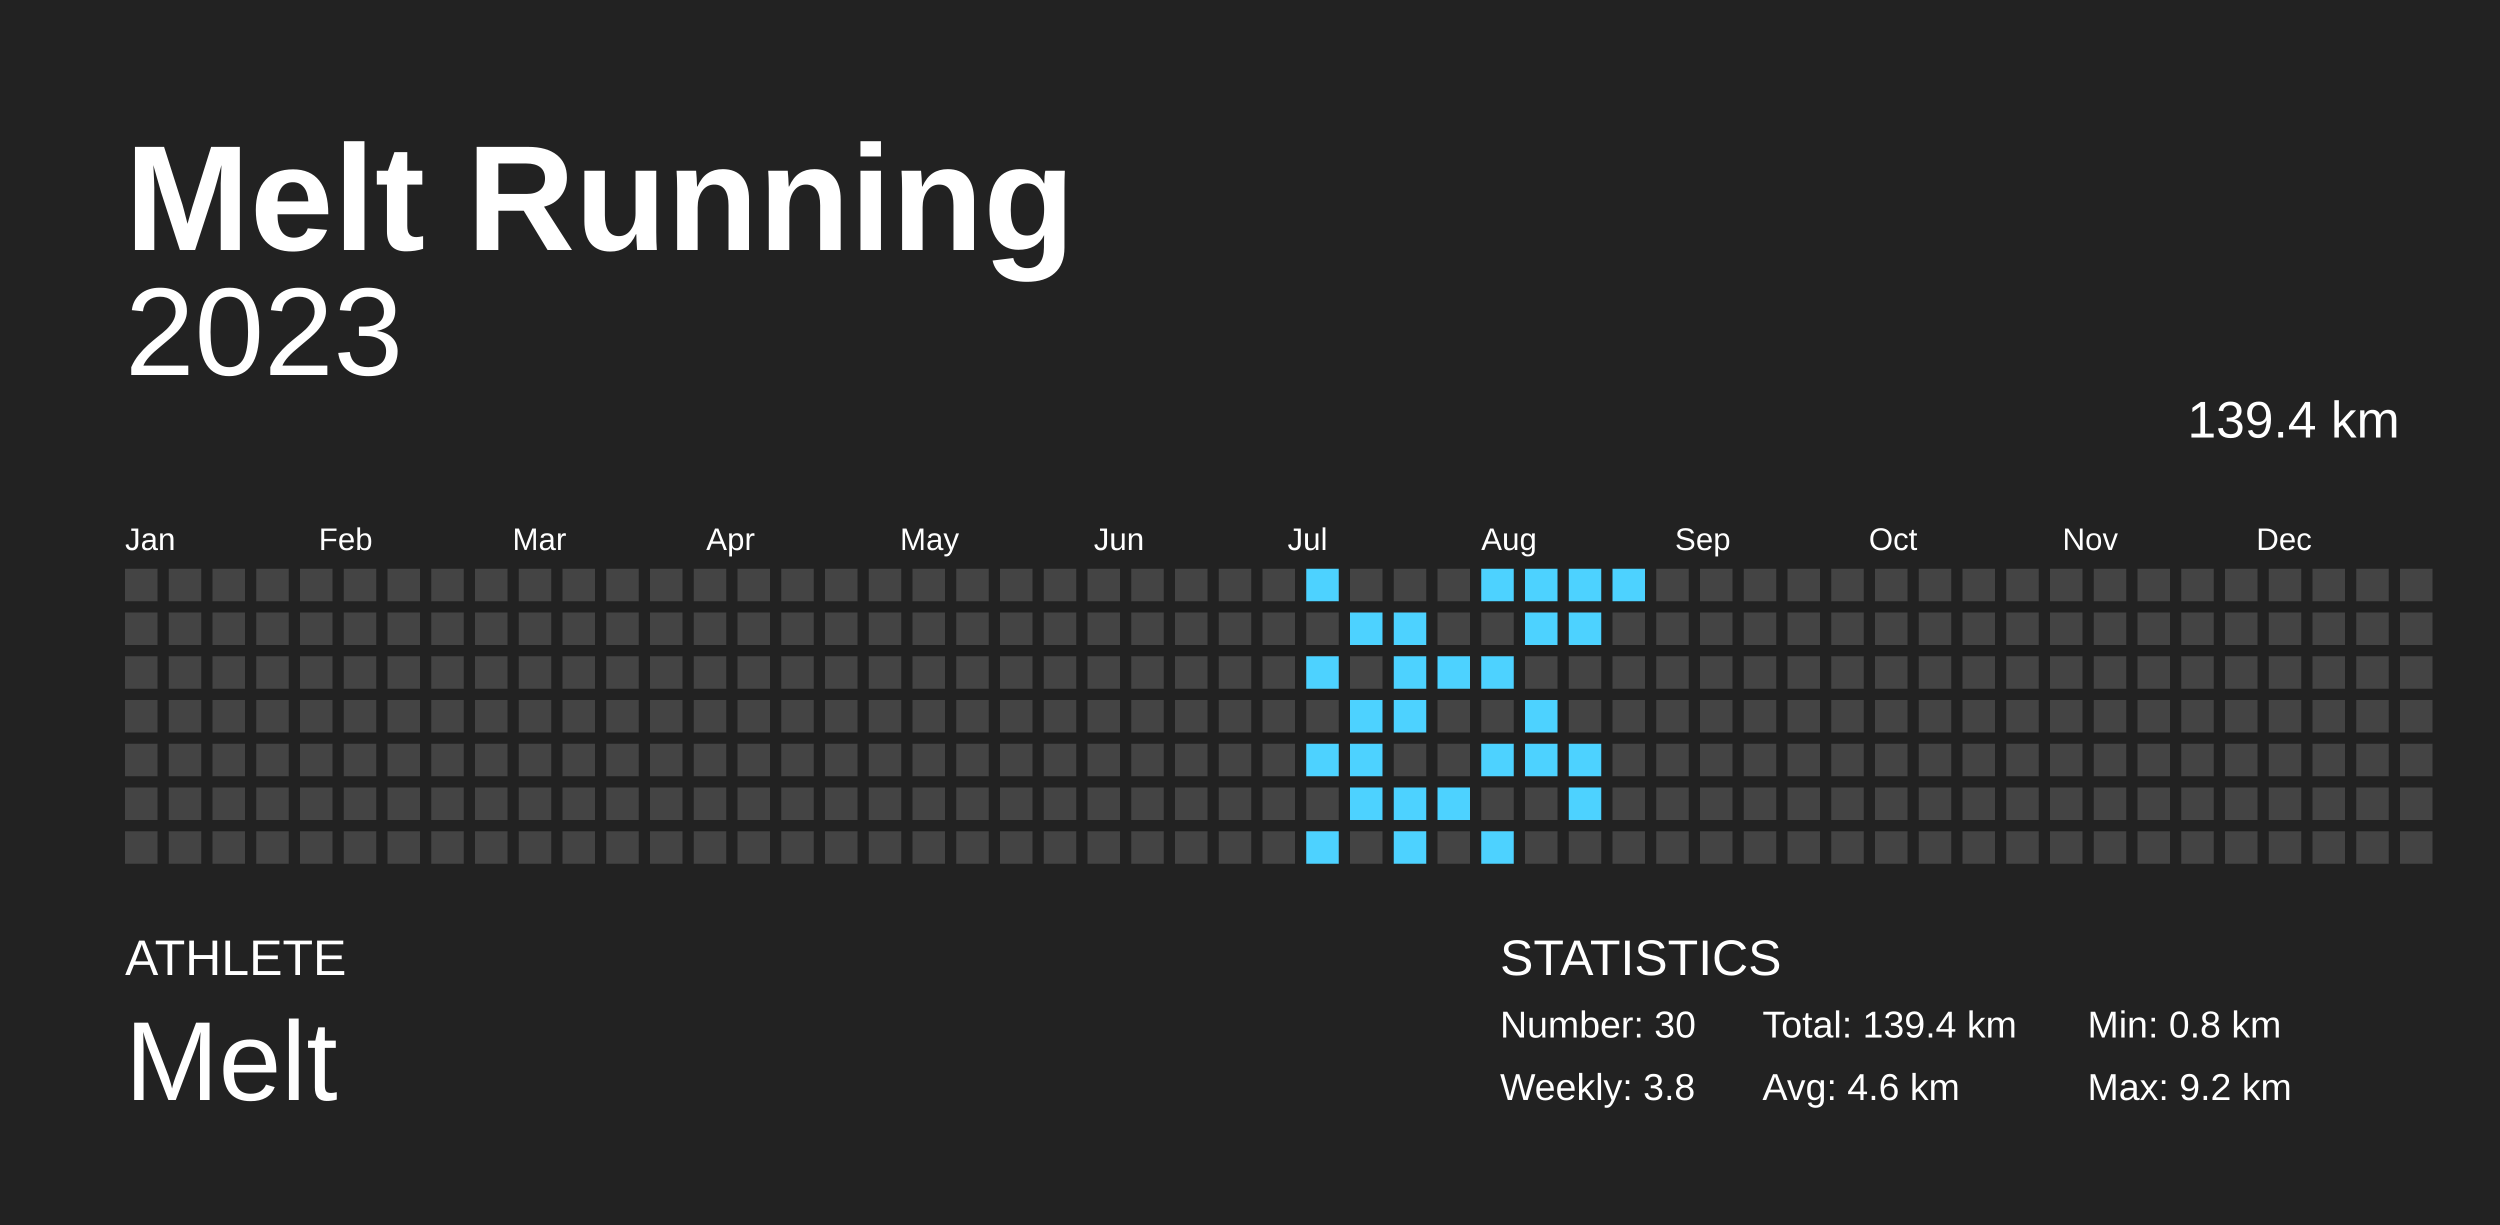
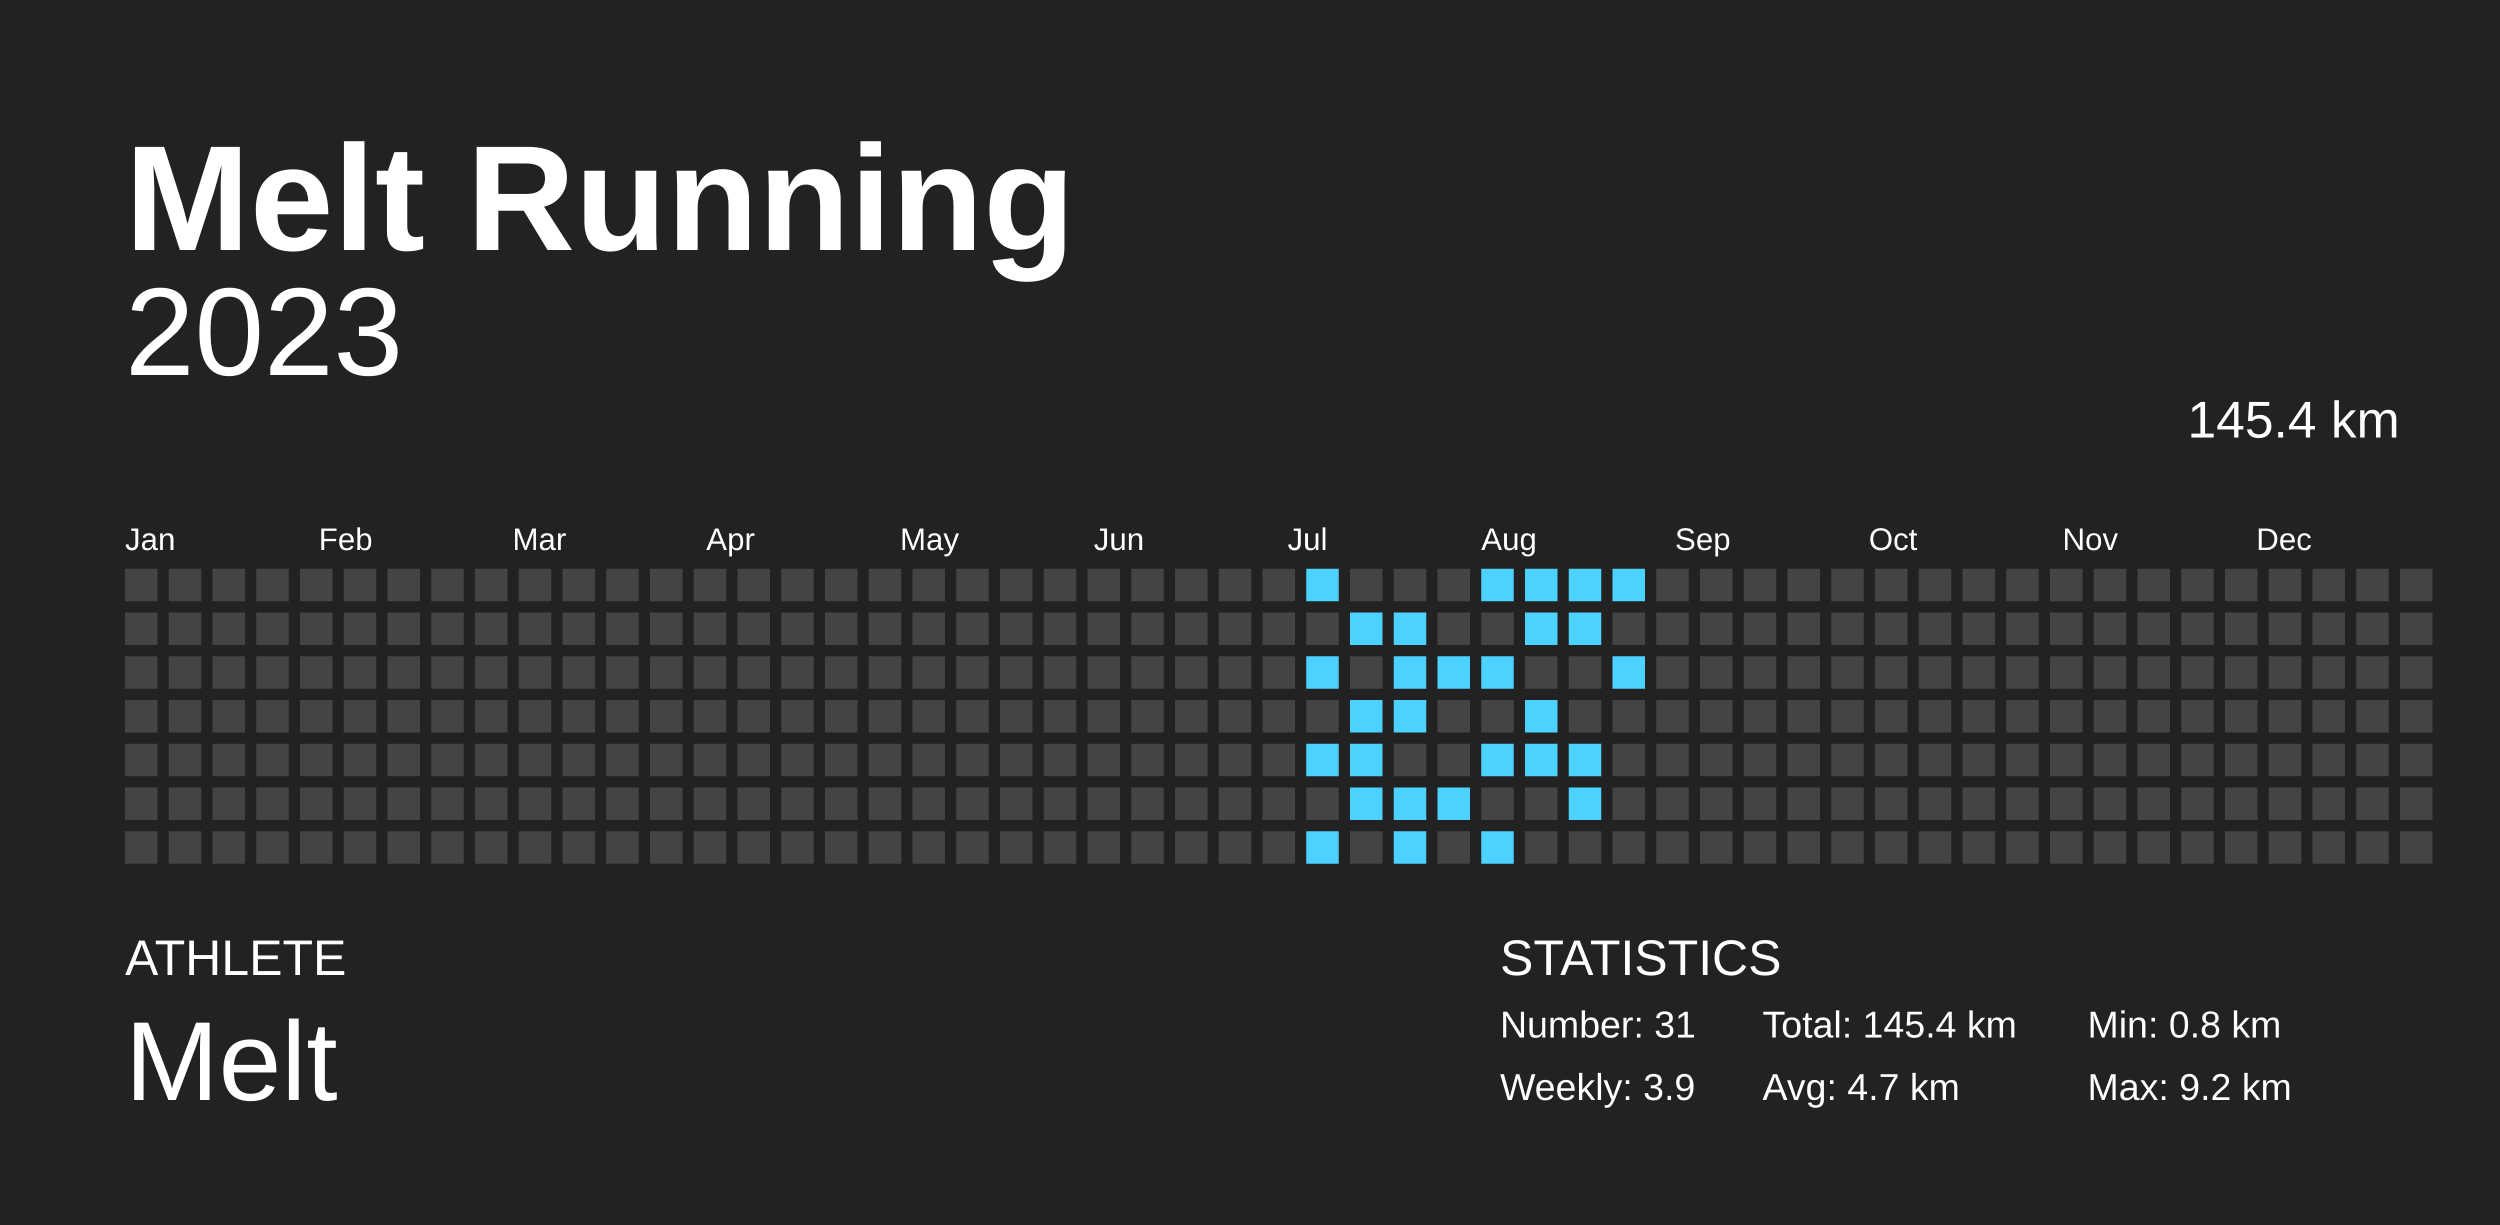
<svg xmlns="http://www.w3.org/2000/svg" baseProfile="full" height="98mm" version="1.1" viewBox="0,0,200,98" width="200mm">
  <defs />
  <rect fill="#222222" height="98" width="200" x="0" y="0" />
  <text fill="#FFFFFF" style="font-size:12px; font-family:Arial; font-weight:bold;" x="10" y="20">Melt Running</text>
  <text fill="#FFFFFF" style="font-size:4px; font-family:Arial" x="10" y="78">ATHLETE</text>
  <text fill="#FFFFFF" style="font-size:9px; font-family:Arial" x="10" y="88">Melt</text>
  <text fill="#FFFFFF" style="font-size:4px; font-family:Arial" x="120" y="78">STATISTICS</text>
-   <text fill="#FFFFFF" style="font-size:3px; font-family:Arial" x="120" y="83">Number: 30</text>
-   <text fill="#FFFFFF" style="font-size:3px; font-family:Arial" x="120" y="88">Weekly: 3.8</text>
-   <text fill="#FFFFFF" style="font-size:3px; font-family:Arial" x="141" y="83">Total: 139.4 km</text>
-   <text fill="#FFFFFF" style="font-size:3px; font-family:Arial" x="141" y="88">Avg: 4.6 km</text>
+   <text fill="#FFFFFF" style="font-size:3px; font-family:Arial" x="120" y="83">Number: 31</text>
+   <text fill="#FFFFFF" style="font-size:3px; font-family:Arial" x="120" y="88">Weekly: 3.9</text>
+   <text fill="#FFFFFF" style="font-size:3px; font-family:Arial" x="141" y="83">Total: 145.4 km</text>
+   <text fill="#FFFFFF" style="font-size:3px; font-family:Arial" x="141" y="88">Avg: 4.7 km</text>
  <text fill="#FFFFFF" style="font-size:3px; font-family:Arial" x="167" y="83">Min: 0.8 km</text>
  <text fill="#FFFFFF" style="font-size:3px; font-family:Arial" x="167" y="88">Max: 9.2 km</text>
  <text alignment-baseline="hanging" fill="#FFFFFF" style="font-size:10.0px; font-family:Arial;" x="10" y="30">2023</text>
-   <text alignment-baseline="hanging" fill="#FFFFFF" style="font-size:4.125px; font-family:Arial;" x="175" y="35">139.4 km</text>
+   <text alignment-baseline="hanging" fill="#FFFFFF" style="font-size:4.125px; font-family:Arial;" x="175" y="35">145.4 km</text>
  <text fill="#FFFFFF" style="font-size:2.5px; font-family:Arial" x="10.0" y="44">Jan</text>
  <text fill="#FFFFFF" style="font-size:2.5px; font-family:Arial" x="25.5" y="44">Feb</text>
  <text fill="#FFFFFF" style="font-size:2.5px; font-family:Arial" x="41.0" y="44">Mar</text>
  <text fill="#FFFFFF" style="font-size:2.5px; font-family:Arial" x="56.5" y="44">Apr</text>
  <text fill="#FFFFFF" style="font-size:2.5px; font-family:Arial" x="72.0" y="44">May</text>
  <text fill="#FFFFFF" style="font-size:2.5px; font-family:Arial" x="87.5" y="44">Jun</text>
  <text fill="#FFFFFF" style="font-size:2.5px; font-family:Arial" x="103.0" y="44">Jul</text>
  <text fill="#FFFFFF" style="font-size:2.5px; font-family:Arial" x="118.5" y="44">Aug</text>
  <text fill="#FFFFFF" style="font-size:2.5px; font-family:Arial" x="134.0" y="44">Sep</text>
  <text fill="#FFFFFF" style="font-size:2.5px; font-family:Arial" x="149.5" y="44">Oct</text>
  <text fill="#FFFFFF" style="font-size:2.5px; font-family:Arial" x="165.0" y="44">Nov</text>
  <text fill="#FFFFFF" style="font-size:2.5px; font-family:Arial" x="180.5" y="44">Dec</text>
  <rect fill="#444444" height="2.6" width="2.6" x="10.0" y="45.5" />
  <rect fill="#444444" height="2.6" width="2.6" x="10.0" y="49.0" />
  <rect fill="#444444" height="2.6" width="2.6" x="10.0" y="52.5" />
  <rect fill="#444444" height="2.6" width="2.6" x="10.0" y="56.0" />
  <rect fill="#444444" height="2.6" width="2.6" x="10.0" y="59.5" />
  <rect fill="#444444" height="2.6" width="2.6" x="10.0" y="63.0" />
  <rect fill="#444444" height="2.6" width="2.6" x="10.0" y="66.5" />
  <rect fill="#444444" height="2.6" width="2.6" x="13.5" y="45.5" />
  <rect fill="#444444" height="2.6" width="2.6" x="13.5" y="49.0" />
  <rect fill="#444444" height="2.6" width="2.6" x="13.5" y="52.5" />
  <rect fill="#444444" height="2.6" width="2.6" x="13.5" y="56.0" />
  <rect fill="#444444" height="2.6" width="2.6" x="13.5" y="59.5" />
  <rect fill="#444444" height="2.6" width="2.6" x="13.5" y="63.0" />
  <rect fill="#444444" height="2.6" width="2.6" x="13.5" y="66.5" />
  <rect fill="#444444" height="2.6" width="2.6" x="17.0" y="45.5" />
  <rect fill="#444444" height="2.6" width="2.6" x="17.0" y="49.0" />
  <rect fill="#444444" height="2.6" width="2.6" x="17.0" y="52.5" />
  <rect fill="#444444" height="2.6" width="2.6" x="17.0" y="56.0" />
  <rect fill="#444444" height="2.6" width="2.6" x="17.0" y="59.5" />
  <rect fill="#444444" height="2.6" width="2.6" x="17.0" y="63.0" />
  <rect fill="#444444" height="2.6" width="2.6" x="17.0" y="66.5" />
  <rect fill="#444444" height="2.6" width="2.6" x="20.5" y="45.5" />
  <rect fill="#444444" height="2.6" width="2.6" x="20.5" y="49.0" />
  <rect fill="#444444" height="2.6" width="2.6" x="20.5" y="52.5" />
  <rect fill="#444444" height="2.6" width="2.6" x="20.5" y="56.0" />
  <rect fill="#444444" height="2.6" width="2.6" x="20.5" y="59.5" />
  <rect fill="#444444" height="2.6" width="2.6" x="20.5" y="63.0" />
  <rect fill="#444444" height="2.6" width="2.6" x="20.5" y="66.5" />
  <rect fill="#444444" height="2.6" width="2.6" x="24.0" y="45.5" />
  <rect fill="#444444" height="2.6" width="2.6" x="24.0" y="49.0" />
  <rect fill="#444444" height="2.6" width="2.6" x="24.0" y="52.5" />
  <rect fill="#444444" height="2.6" width="2.6" x="24.0" y="56.0" />
  <rect fill="#444444" height="2.6" width="2.6" x="24.0" y="59.5" />
  <rect fill="#444444" height="2.6" width="2.6" x="24.0" y="63.0" />
  <rect fill="#444444" height="2.6" width="2.6" x="24.0" y="66.5" />
  <rect fill="#444444" height="2.6" width="2.6" x="27.5" y="45.5" />
  <rect fill="#444444" height="2.6" width="2.6" x="27.5" y="49.0" />
  <rect fill="#444444" height="2.6" width="2.6" x="27.5" y="52.5" />
  <rect fill="#444444" height="2.6" width="2.6" x="27.5" y="56.0" />
  <rect fill="#444444" height="2.6" width="2.6" x="27.5" y="59.5" />
  <rect fill="#444444" height="2.6" width="2.6" x="27.5" y="63.0" />
  <rect fill="#444444" height="2.6" width="2.6" x="27.5" y="66.5" />
  <rect fill="#444444" height="2.6" width="2.6" x="31.0" y="45.5" />
  <rect fill="#444444" height="2.6" width="2.6" x="31.0" y="49.0" />
  <rect fill="#444444" height="2.6" width="2.6" x="31.0" y="52.5" />
  <rect fill="#444444" height="2.6" width="2.6" x="31.0" y="56.0" />
  <rect fill="#444444" height="2.6" width="2.6" x="31.0" y="59.5" />
  <rect fill="#444444" height="2.6" width="2.6" x="31.0" y="63.0" />
  <rect fill="#444444" height="2.6" width="2.6" x="31.0" y="66.5" />
  <rect fill="#444444" height="2.6" width="2.6" x="34.5" y="45.5" />
  <rect fill="#444444" height="2.6" width="2.6" x="34.5" y="49.0" />
  <rect fill="#444444" height="2.6" width="2.6" x="34.5" y="52.5" />
  <rect fill="#444444" height="2.6" width="2.6" x="34.5" y="56.0" />
  <rect fill="#444444" height="2.6" width="2.6" x="34.5" y="59.5" />
  <rect fill="#444444" height="2.6" width="2.6" x="34.5" y="63.0" />
  <rect fill="#444444" height="2.6" width="2.6" x="34.5" y="66.5" />
  <rect fill="#444444" height="2.6" width="2.6" x="38.0" y="45.5" />
  <rect fill="#444444" height="2.6" width="2.6" x="38.0" y="49.0" />
  <rect fill="#444444" height="2.6" width="2.6" x="38.0" y="52.5" />
  <rect fill="#444444" height="2.6" width="2.6" x="38.0" y="56.0" />
  <rect fill="#444444" height="2.6" width="2.6" x="38.0" y="59.5" />
  <rect fill="#444444" height="2.6" width="2.6" x="38.0" y="63.0" />
  <rect fill="#444444" height="2.6" width="2.6" x="38.0" y="66.5" />
  <rect fill="#444444" height="2.6" width="2.6" x="41.5" y="45.5" />
  <rect fill="#444444" height="2.6" width="2.6" x="41.5" y="49.0" />
  <rect fill="#444444" height="2.6" width="2.6" x="41.5" y="52.5" />
  <rect fill="#444444" height="2.6" width="2.6" x="41.5" y="56.0" />
  <rect fill="#444444" height="2.6" width="2.6" x="41.5" y="59.5" />
  <rect fill="#444444" height="2.6" width="2.6" x="41.5" y="63.0" />
  <rect fill="#444444" height="2.6" width="2.6" x="41.5" y="66.5" />
  <rect fill="#444444" height="2.6" width="2.6" x="45.0" y="45.5" />
  <rect fill="#444444" height="2.6" width="2.6" x="45.0" y="49.0" />
  <rect fill="#444444" height="2.6" width="2.6" x="45.0" y="52.5" />
  <rect fill="#444444" height="2.6" width="2.6" x="45.0" y="56.0" />
  <rect fill="#444444" height="2.6" width="2.6" x="45.0" y="59.5" />
  <rect fill="#444444" height="2.6" width="2.6" x="45.0" y="63.0" />
  <rect fill="#444444" height="2.6" width="2.6" x="45.0" y="66.5" />
  <rect fill="#444444" height="2.6" width="2.6" x="48.5" y="45.5" />
  <rect fill="#444444" height="2.6" width="2.6" x="48.5" y="49.0" />
  <rect fill="#444444" height="2.6" width="2.6" x="48.5" y="52.5" />
  <rect fill="#444444" height="2.6" width="2.6" x="48.5" y="56.0" />
  <rect fill="#444444" height="2.6" width="2.6" x="48.5" y="59.5" />
  <rect fill="#444444" height="2.6" width="2.6" x="48.5" y="63.0" />
  <rect fill="#444444" height="2.6" width="2.6" x="48.5" y="66.5" />
  <rect fill="#444444" height="2.6" width="2.6" x="52.0" y="45.5" />
  <rect fill="#444444" height="2.6" width="2.6" x="52.0" y="49.0" />
  <rect fill="#444444" height="2.6" width="2.6" x="52.0" y="52.5" />
  <rect fill="#444444" height="2.6" width="2.6" x="52.0" y="56.0" />
  <rect fill="#444444" height="2.6" width="2.6" x="52.0" y="59.5" />
  <rect fill="#444444" height="2.6" width="2.6" x="52.0" y="63.0" />
  <rect fill="#444444" height="2.6" width="2.6" x="52.0" y="66.5" />
  <rect fill="#444444" height="2.6" width="2.6" x="55.5" y="45.5" />
  <rect fill="#444444" height="2.6" width="2.6" x="55.5" y="49.0" />
  <rect fill="#444444" height="2.6" width="2.6" x="55.5" y="52.5" />
  <rect fill="#444444" height="2.6" width="2.6" x="55.5" y="56.0" />
  <rect fill="#444444" height="2.6" width="2.6" x="55.5" y="59.5" />
  <rect fill="#444444" height="2.6" width="2.6" x="55.5" y="63.0" />
  <rect fill="#444444" height="2.6" width="2.6" x="55.5" y="66.5" />
  <rect fill="#444444" height="2.6" width="2.6" x="59.0" y="45.5" />
  <rect fill="#444444" height="2.6" width="2.6" x="59.0" y="49.0" />
  <rect fill="#444444" height="2.6" width="2.6" x="59.0" y="52.5" />
  <rect fill="#444444" height="2.6" width="2.6" x="59.0" y="56.0" />
  <rect fill="#444444" height="2.6" width="2.6" x="59.0" y="59.5" />
  <rect fill="#444444" height="2.6" width="2.6" x="59.0" y="63.0" />
  <rect fill="#444444" height="2.6" width="2.6" x="59.0" y="66.5" />
  <rect fill="#444444" height="2.6" width="2.6" x="62.5" y="45.5" />
  <rect fill="#444444" height="2.6" width="2.6" x="62.5" y="49.0" />
  <rect fill="#444444" height="2.6" width="2.6" x="62.5" y="52.5" />
  <rect fill="#444444" height="2.6" width="2.6" x="62.5" y="56.0" />
  <rect fill="#444444" height="2.6" width="2.6" x="62.5" y="59.5" />
  <rect fill="#444444" height="2.6" width="2.6" x="62.5" y="63.0" />
  <rect fill="#444444" height="2.6" width="2.6" x="62.5" y="66.5" />
  <rect fill="#444444" height="2.6" width="2.6" x="66.0" y="45.5" />
  <rect fill="#444444" height="2.6" width="2.6" x="66.0" y="49.0" />
  <rect fill="#444444" height="2.6" width="2.6" x="66.0" y="52.5" />
  <rect fill="#444444" height="2.6" width="2.6" x="66.0" y="56.0" />
  <rect fill="#444444" height="2.6" width="2.6" x="66.0" y="59.5" />
  <rect fill="#444444" height="2.6" width="2.6" x="66.0" y="63.0" />
  <rect fill="#444444" height="2.6" width="2.6" x="66.0" y="66.5" />
  <rect fill="#444444" height="2.6" width="2.6" x="69.5" y="45.5" />
  <rect fill="#444444" height="2.6" width="2.6" x="69.5" y="49.0" />
  <rect fill="#444444" height="2.6" width="2.6" x="69.5" y="52.5" />
  <rect fill="#444444" height="2.6" width="2.6" x="69.5" y="56.0" />
  <rect fill="#444444" height="2.6" width="2.6" x="69.5" y="59.5" />
  <rect fill="#444444" height="2.6" width="2.6" x="69.5" y="63.0" />
  <rect fill="#444444" height="2.6" width="2.6" x="69.5" y="66.5" />
  <rect fill="#444444" height="2.6" width="2.6" x="73.0" y="45.5" />
  <rect fill="#444444" height="2.6" width="2.6" x="73.0" y="49.0" />
  <rect fill="#444444" height="2.6" width="2.6" x="73.0" y="52.5" />
  <rect fill="#444444" height="2.6" width="2.6" x="73.0" y="56.0" />
  <rect fill="#444444" height="2.6" width="2.6" x="73.0" y="59.5" />
  <rect fill="#444444" height="2.6" width="2.6" x="73.0" y="63.0" />
  <rect fill="#444444" height="2.6" width="2.6" x="73.0" y="66.5" />
  <rect fill="#444444" height="2.6" width="2.6" x="76.5" y="45.5" />
  <rect fill="#444444" height="2.6" width="2.6" x="76.5" y="49.0" />
  <rect fill="#444444" height="2.6" width="2.6" x="76.5" y="52.5" />
  <rect fill="#444444" height="2.6" width="2.6" x="76.5" y="56.0" />
  <rect fill="#444444" height="2.6" width="2.6" x="76.5" y="59.5" />
  <rect fill="#444444" height="2.6" width="2.6" x="76.5" y="63.0" />
  <rect fill="#444444" height="2.6" width="2.6" x="76.5" y="66.5" />
  <rect fill="#444444" height="2.6" width="2.6" x="80.0" y="45.5" />
  <rect fill="#444444" height="2.6" width="2.6" x="80.0" y="49.0" />
  <rect fill="#444444" height="2.6" width="2.6" x="80.0" y="52.5" />
  <rect fill="#444444" height="2.6" width="2.6" x="80.0" y="56.0" />
  <rect fill="#444444" height="2.6" width="2.6" x="80.0" y="59.5" />
  <rect fill="#444444" height="2.6" width="2.6" x="80.0" y="63.0" />
  <rect fill="#444444" height="2.6" width="2.6" x="80.0" y="66.5" />
  <rect fill="#444444" height="2.6" width="2.6" x="83.5" y="45.5" />
  <rect fill="#444444" height="2.6" width="2.6" x="83.5" y="49.0" />
  <rect fill="#444444" height="2.6" width="2.6" x="83.5" y="52.5" />
  <rect fill="#444444" height="2.6" width="2.6" x="83.5" y="56.0" />
  <rect fill="#444444" height="2.6" width="2.6" x="83.5" y="59.5" />
  <rect fill="#444444" height="2.6" width="2.6" x="83.5" y="63.0" />
  <rect fill="#444444" height="2.6" width="2.6" x="83.5" y="66.5" />
  <rect fill="#444444" height="2.6" width="2.6" x="87.0" y="45.5" />
  <rect fill="#444444" height="2.6" width="2.6" x="87.0" y="49.0" />
  <rect fill="#444444" height="2.6" width="2.6" x="87.0" y="52.5" />
  <rect fill="#444444" height="2.6" width="2.6" x="87.0" y="56.0" />
  <rect fill="#444444" height="2.6" width="2.6" x="87.0" y="59.5" />
  <rect fill="#444444" height="2.6" width="2.6" x="87.0" y="63.0" />
  <rect fill="#444444" height="2.6" width="2.6" x="87.0" y="66.5" />
  <rect fill="#444444" height="2.6" width="2.6" x="90.5" y="45.5" />
  <rect fill="#444444" height="2.6" width="2.6" x="90.5" y="49.0" />
  <rect fill="#444444" height="2.6" width="2.6" x="90.5" y="52.5" />
  <rect fill="#444444" height="2.6" width="2.6" x="90.5" y="56.0" />
  <rect fill="#444444" height="2.6" width="2.6" x="90.5" y="59.5" />
  <rect fill="#444444" height="2.6" width="2.6" x="90.5" y="63.0" />
  <rect fill="#444444" height="2.6" width="2.6" x="90.5" y="66.5" />
  <rect fill="#444444" height="2.6" width="2.6" x="94.0" y="45.5" />
  <rect fill="#444444" height="2.6" width="2.6" x="94.0" y="49.0" />
  <rect fill="#444444" height="2.6" width="2.6" x="94.0" y="52.5" />
  <rect fill="#444444" height="2.6" width="2.6" x="94.0" y="56.0" />
  <rect fill="#444444" height="2.6" width="2.6" x="94.0" y="59.5" />
  <rect fill="#444444" height="2.6" width="2.6" x="94.0" y="63.0" />
  <rect fill="#444444" height="2.6" width="2.6" x="94.0" y="66.5" />
  <rect fill="#444444" height="2.6" width="2.6" x="97.5" y="45.5" />
  <rect fill="#444444" height="2.6" width="2.6" x="97.5" y="49.0" />
  <rect fill="#444444" height="2.6" width="2.6" x="97.5" y="52.5" />
  <rect fill="#444444" height="2.6" width="2.6" x="97.5" y="56.0" />
  <rect fill="#444444" height="2.6" width="2.6" x="97.5" y="59.5" />
  <rect fill="#444444" height="2.6" width="2.6" x="97.5" y="63.0" />
  <rect fill="#444444" height="2.6" width="2.6" x="97.5" y="66.5" />
  <rect fill="#444444" height="2.6" width="2.6" x="101.0" y="45.5" />
  <rect fill="#444444" height="2.6" width="2.6" x="101.0" y="49.0" />
  <rect fill="#444444" height="2.6" width="2.6" x="101.0" y="52.5" />
  <rect fill="#444444" height="2.6" width="2.6" x="101.0" y="56.0" />
  <rect fill="#444444" height="2.6" width="2.6" x="101.0" y="59.5" />
  <rect fill="#444444" height="2.6" width="2.6" x="101.0" y="63.0" />
  <rect fill="#444444" height="2.6" width="2.6" x="101.0" y="66.5" />
  <rect fill="#4dd2ff" height="2.6" width="2.6" x="104.5" y="45.5" />
  <rect fill="#444444" height="2.6" width="2.6" x="104.5" y="49.0" />
  <rect fill="#4dd2ff" height="2.6" width="2.6" x="104.5" y="52.5" />
  <rect fill="#444444" height="2.6" width="2.6" x="104.5" y="56.0" />
  <rect fill="#4dd2ff" height="2.6" width="2.6" x="104.5" y="59.5" />
  <rect fill="#444444" height="2.6" width="2.6" x="104.5" y="63.0" />
  <rect fill="#4dd2ff" height="2.6" width="2.6" x="104.5" y="66.5" />
  <rect fill="#444444" height="2.6" width="2.6" x="108.0" y="45.5" />
  <rect fill="#4dd2ff" height="2.6" width="2.6" x="108.0" y="49.0" />
  <rect fill="#444444" height="2.6" width="2.6" x="108.0" y="52.5" />
  <rect fill="#4dd2ff" height="2.6" width="2.6" x="108.0" y="56.0" />
  <rect fill="#4dd2ff" height="2.6" width="2.6" x="108.0" y="59.5" />
  <rect fill="#4dd2ff" height="2.6" width="2.6" x="108.0" y="63.0" />
  <rect fill="#444444" height="2.6" width="2.6" x="108.0" y="66.5" />
  <rect fill="#444444" height="2.6" width="2.6" x="111.5" y="45.5" />
  <rect fill="#4dd2ff" height="2.6" width="2.6" x="111.5" y="49.0" />
  <rect fill="#4dd2ff" height="2.6" width="2.6" x="111.5" y="52.5" />
  <rect fill="#4dd2ff" height="2.6" width="2.6" x="111.5" y="56.0" />
  <rect fill="#444444" height="2.6" width="2.6" x="111.5" y="59.5" />
  <rect fill="#4dd2ff" height="2.6" width="2.6" x="111.5" y="63.0" />
  <rect fill="#4dd2ff" height="2.6" width="2.6" x="111.5" y="66.5" />
  <rect fill="#444444" height="2.6" width="2.6" x="115.0" y="45.5" />
  <rect fill="#444444" height="2.6" width="2.6" x="115.0" y="49.0" />
  <rect fill="#4dd2ff" height="2.6" width="2.6" x="115.0" y="52.5" />
  <rect fill="#444444" height="2.6" width="2.6" x="115.0" y="56.0" />
  <rect fill="#444444" height="2.6" width="2.6" x="115.0" y="59.5" />
  <rect fill="#4dd2ff" height="2.6" width="2.6" x="115.0" y="63.0" />
  <rect fill="#444444" height="2.6" width="2.6" x="115.0" y="66.5" />
  <rect fill="#4dd2ff" height="2.6" width="2.6" x="118.5" y="45.5" />
  <rect fill="#444444" height="2.6" width="2.6" x="118.5" y="49.0" />
  <rect fill="#4dd2ff" height="2.6" width="2.6" x="118.5" y="52.5" />
  <rect fill="#444444" height="2.6" width="2.6" x="118.5" y="56.0" />
  <rect fill="#4dd2ff" height="2.6" width="2.6" x="118.5" y="59.5" />
  <rect fill="#444444" height="2.6" width="2.6" x="118.5" y="63.0" />
  <rect fill="#4dd2ff" height="2.6" width="2.6" x="118.5" y="66.5" />
  <rect fill="#4dd2ff" height="2.6" width="2.6" x="122.0" y="45.5" />
  <rect fill="#4dd2ff" height="2.6" width="2.6" x="122.0" y="49.0" />
  <rect fill="#444444" height="2.6" width="2.6" x="122.0" y="52.5" />
  <rect fill="#4dd2ff" height="2.6" width="2.6" x="122.0" y="56.0" />
  <rect fill="#4dd2ff" height="2.6" width="2.6" x="122.0" y="59.5" />
  <rect fill="#444444" height="2.6" width="2.6" x="122.0" y="63.0" />
  <rect fill="#444444" height="2.6" width="2.6" x="122.0" y="66.5" />
  <rect fill="#4dd2ff" height="2.6" width="2.6" x="125.5" y="45.5" />
  <rect fill="#4dd2ff" height="2.6" width="2.6" x="125.5" y="49.0" />
  <rect fill="#444444" height="2.6" width="2.6" x="125.5" y="52.5" />
  <rect fill="#444444" height="2.6" width="2.6" x="125.5" y="56.0" />
  <rect fill="#4dd2ff" height="2.6" width="2.6" x="125.5" y="59.5" />
  <rect fill="#4dd2ff" height="2.6" width="2.6" x="125.5" y="63.0" />
  <rect fill="#444444" height="2.6" width="2.6" x="125.5" y="66.5" />
  <rect fill="#4dd2ff" height="2.6" width="2.6" x="129.0" y="45.5" />
  <rect fill="#444444" height="2.6" width="2.6" x="129.0" y="49.0" />
-   <rect fill="#444444" height="2.6" width="2.6" x="129.0" y="52.5" />
+   <rect fill="#4dd2ff" height="2.6" width="2.6" x="129.0" y="52.5" />
  <rect fill="#444444" height="2.6" width="2.6" x="129.0" y="56.0" />
  <rect fill="#444444" height="2.6" width="2.6" x="129.0" y="59.5" />
  <rect fill="#444444" height="2.6" width="2.6" x="129.0" y="63.0" />
  <rect fill="#444444" height="2.6" width="2.6" x="129.0" y="66.5" />
  <rect fill="#444444" height="2.6" width="2.6" x="132.5" y="45.5" />
  <rect fill="#444444" height="2.6" width="2.6" x="132.5" y="49.0" />
  <rect fill="#444444" height="2.6" width="2.6" x="132.5" y="52.5" />
  <rect fill="#444444" height="2.6" width="2.6" x="132.5" y="56.0" />
  <rect fill="#444444" height="2.6" width="2.6" x="132.5" y="59.5" />
  <rect fill="#444444" height="2.6" width="2.6" x="132.5" y="63.0" />
  <rect fill="#444444" height="2.6" width="2.6" x="132.5" y="66.5" />
  <rect fill="#444444" height="2.6" width="2.6" x="136.0" y="45.5" />
  <rect fill="#444444" height="2.6" width="2.6" x="136.0" y="49.0" />
  <rect fill="#444444" height="2.6" width="2.6" x="136.0" y="52.5" />
  <rect fill="#444444" height="2.6" width="2.6" x="136.0" y="56.0" />
  <rect fill="#444444" height="2.6" width="2.6" x="136.0" y="59.5" />
  <rect fill="#444444" height="2.6" width="2.6" x="136.0" y="63.0" />
  <rect fill="#444444" height="2.6" width="2.6" x="136.0" y="66.5" />
  <rect fill="#444444" height="2.6" width="2.6" x="139.5" y="45.5" />
  <rect fill="#444444" height="2.6" width="2.6" x="139.5" y="49.0" />
  <rect fill="#444444" height="2.6" width="2.6" x="139.5" y="52.5" />
  <rect fill="#444444" height="2.6" width="2.6" x="139.5" y="56.0" />
  <rect fill="#444444" height="2.6" width="2.6" x="139.5" y="59.5" />
  <rect fill="#444444" height="2.6" width="2.6" x="139.5" y="63.0" />
  <rect fill="#444444" height="2.6" width="2.6" x="139.5" y="66.5" />
  <rect fill="#444444" height="2.6" width="2.6" x="143.0" y="45.5" />
  <rect fill="#444444" height="2.6" width="2.6" x="143.0" y="49.0" />
  <rect fill="#444444" height="2.6" width="2.6" x="143.0" y="52.5" />
  <rect fill="#444444" height="2.6" width="2.6" x="143.0" y="56.0" />
  <rect fill="#444444" height="2.6" width="2.6" x="143.0" y="59.5" />
  <rect fill="#444444" height="2.6" width="2.6" x="143.0" y="63.0" />
  <rect fill="#444444" height="2.6" width="2.6" x="143.0" y="66.5" />
  <rect fill="#444444" height="2.6" width="2.6" x="146.5" y="45.5" />
  <rect fill="#444444" height="2.6" width="2.6" x="146.5" y="49.0" />
  <rect fill="#444444" height="2.6" width="2.6" x="146.5" y="52.5" />
  <rect fill="#444444" height="2.6" width="2.6" x="146.5" y="56.0" />
  <rect fill="#444444" height="2.6" width="2.6" x="146.5" y="59.5" />
  <rect fill="#444444" height="2.6" width="2.6" x="146.5" y="63.0" />
  <rect fill="#444444" height="2.6" width="2.6" x="146.5" y="66.5" />
  <rect fill="#444444" height="2.6" width="2.6" x="150.0" y="45.5" />
  <rect fill="#444444" height="2.6" width="2.6" x="150.0" y="49.0" />
  <rect fill="#444444" height="2.6" width="2.6" x="150.0" y="52.5" />
  <rect fill="#444444" height="2.6" width="2.6" x="150.0" y="56.0" />
  <rect fill="#444444" height="2.6" width="2.6" x="150.0" y="59.5" />
  <rect fill="#444444" height="2.6" width="2.6" x="150.0" y="63.0" />
  <rect fill="#444444" height="2.6" width="2.6" x="150.0" y="66.5" />
  <rect fill="#444444" height="2.6" width="2.6" x="153.5" y="45.5" />
  <rect fill="#444444" height="2.6" width="2.6" x="153.5" y="49.0" />
  <rect fill="#444444" height="2.6" width="2.6" x="153.5" y="52.5" />
  <rect fill="#444444" height="2.6" width="2.6" x="153.5" y="56.0" />
  <rect fill="#444444" height="2.6" width="2.6" x="153.5" y="59.5" />
  <rect fill="#444444" height="2.6" width="2.6" x="153.5" y="63.0" />
  <rect fill="#444444" height="2.6" width="2.6" x="153.5" y="66.5" />
  <rect fill="#444444" height="2.6" width="2.6" x="157.0" y="45.5" />
  <rect fill="#444444" height="2.6" width="2.6" x="157.0" y="49.0" />
  <rect fill="#444444" height="2.6" width="2.6" x="157.0" y="52.5" />
  <rect fill="#444444" height="2.6" width="2.6" x="157.0" y="56.0" />
  <rect fill="#444444" height="2.6" width="2.6" x="157.0" y="59.5" />
  <rect fill="#444444" height="2.6" width="2.6" x="157.0" y="63.0" />
  <rect fill="#444444" height="2.6" width="2.6" x="157.0" y="66.5" />
  <rect fill="#444444" height="2.6" width="2.6" x="160.5" y="45.5" />
  <rect fill="#444444" height="2.6" width="2.6" x="160.5" y="49.0" />
  <rect fill="#444444" height="2.6" width="2.6" x="160.5" y="52.5" />
  <rect fill="#444444" height="2.6" width="2.6" x="160.5" y="56.0" />
  <rect fill="#444444" height="2.6" width="2.6" x="160.5" y="59.5" />
  <rect fill="#444444" height="2.6" width="2.6" x="160.5" y="63.0" />
  <rect fill="#444444" height="2.6" width="2.6" x="160.5" y="66.5" />
  <rect fill="#444444" height="2.6" width="2.6" x="164.0" y="45.5" />
  <rect fill="#444444" height="2.6" width="2.6" x="164.0" y="49.0" />
  <rect fill="#444444" height="2.6" width="2.6" x="164.0" y="52.5" />
  <rect fill="#444444" height="2.6" width="2.6" x="164.0" y="56.0" />
  <rect fill="#444444" height="2.6" width="2.6" x="164.0" y="59.5" />
  <rect fill="#444444" height="2.6" width="2.6" x="164.0" y="63.0" />
  <rect fill="#444444" height="2.6" width="2.6" x="164.0" y="66.5" />
  <rect fill="#444444" height="2.6" width="2.6" x="167.5" y="45.5" />
  <rect fill="#444444" height="2.6" width="2.6" x="167.5" y="49.0" />
  <rect fill="#444444" height="2.6" width="2.6" x="167.5" y="52.5" />
  <rect fill="#444444" height="2.6" width="2.6" x="167.5" y="56.0" />
  <rect fill="#444444" height="2.6" width="2.6" x="167.5" y="59.5" />
  <rect fill="#444444" height="2.6" width="2.6" x="167.5" y="63.0" />
  <rect fill="#444444" height="2.6" width="2.6" x="167.5" y="66.5" />
  <rect fill="#444444" height="2.6" width="2.6" x="171.0" y="45.5" />
  <rect fill="#444444" height="2.6" width="2.6" x="171.0" y="49.0" />
  <rect fill="#444444" height="2.6" width="2.6" x="171.0" y="52.5" />
  <rect fill="#444444" height="2.6" width="2.6" x="171.0" y="56.0" />
  <rect fill="#444444" height="2.6" width="2.6" x="171.0" y="59.5" />
  <rect fill="#444444" height="2.6" width="2.6" x="171.0" y="63.0" />
  <rect fill="#444444" height="2.6" width="2.6" x="171.0" y="66.5" />
  <rect fill="#444444" height="2.6" width="2.6" x="174.5" y="45.5" />
  <rect fill="#444444" height="2.6" width="2.6" x="174.5" y="49.0" />
  <rect fill="#444444" height="2.6" width="2.6" x="174.5" y="52.5" />
  <rect fill="#444444" height="2.6" width="2.6" x="174.5" y="56.0" />
  <rect fill="#444444" height="2.6" width="2.6" x="174.5" y="59.5" />
  <rect fill="#444444" height="2.6" width="2.6" x="174.5" y="63.0" />
  <rect fill="#444444" height="2.6" width="2.6" x="174.5" y="66.5" />
  <rect fill="#444444" height="2.6" width="2.6" x="178.0" y="45.5" />
  <rect fill="#444444" height="2.6" width="2.6" x="178.0" y="49.0" />
  <rect fill="#444444" height="2.6" width="2.6" x="178.0" y="52.5" />
  <rect fill="#444444" height="2.6" width="2.6" x="178.0" y="56.0" />
  <rect fill="#444444" height="2.6" width="2.6" x="178.0" y="59.5" />
  <rect fill="#444444" height="2.6" width="2.6" x="178.0" y="63.0" />
  <rect fill="#444444" height="2.6" width="2.6" x="178.0" y="66.5" />
  <rect fill="#444444" height="2.6" width="2.6" x="181.5" y="45.5" />
  <rect fill="#444444" height="2.6" width="2.6" x="181.5" y="49.0" />
  <rect fill="#444444" height="2.6" width="2.6" x="181.5" y="52.5" />
  <rect fill="#444444" height="2.6" width="2.6" x="181.5" y="56.0" />
  <rect fill="#444444" height="2.6" width="2.6" x="181.5" y="59.5" />
  <rect fill="#444444" height="2.6" width="2.6" x="181.5" y="63.0" />
  <rect fill="#444444" height="2.6" width="2.6" x="181.5" y="66.5" />
  <rect fill="#444444" height="2.6" width="2.6" x="185.0" y="45.5" />
  <rect fill="#444444" height="2.6" width="2.6" x="185.0" y="49.0" />
  <rect fill="#444444" height="2.6" width="2.6" x="185.0" y="52.5" />
  <rect fill="#444444" height="2.6" width="2.6" x="185.0" y="56.0" />
  <rect fill="#444444" height="2.6" width="2.6" x="185.0" y="59.5" />
  <rect fill="#444444" height="2.6" width="2.6" x="185.0" y="63.0" />
  <rect fill="#444444" height="2.6" width="2.6" x="185.0" y="66.5" />
  <rect fill="#444444" height="2.6" width="2.6" x="188.5" y="45.5" />
  <rect fill="#444444" height="2.6" width="2.6" x="188.5" y="49.0" />
  <rect fill="#444444" height="2.6" width="2.6" x="188.5" y="52.5" />
  <rect fill="#444444" height="2.6" width="2.6" x="188.5" y="56.0" />
  <rect fill="#444444" height="2.6" width="2.6" x="188.5" y="59.5" />
  <rect fill="#444444" height="2.6" width="2.6" x="188.5" y="63.0" />
  <rect fill="#444444" height="2.6" width="2.6" x="188.5" y="66.5" />
  <rect fill="#444444" height="2.6" width="2.6" x="192.0" y="45.5" />
  <rect fill="#444444" height="2.6" width="2.6" x="192.0" y="49.0" />
  <rect fill="#444444" height="2.6" width="2.6" x="192.0" y="52.5" />
  <rect fill="#444444" height="2.6" width="2.6" x="192.0" y="56.0" />
  <rect fill="#444444" height="2.6" width="2.6" x="192.0" y="59.5" />
  <rect fill="#444444" height="2.6" width="2.6" x="192.0" y="63.0" />
  <rect fill="#444444" height="2.6" width="2.6" x="192.0" y="66.5" />
</svg>
